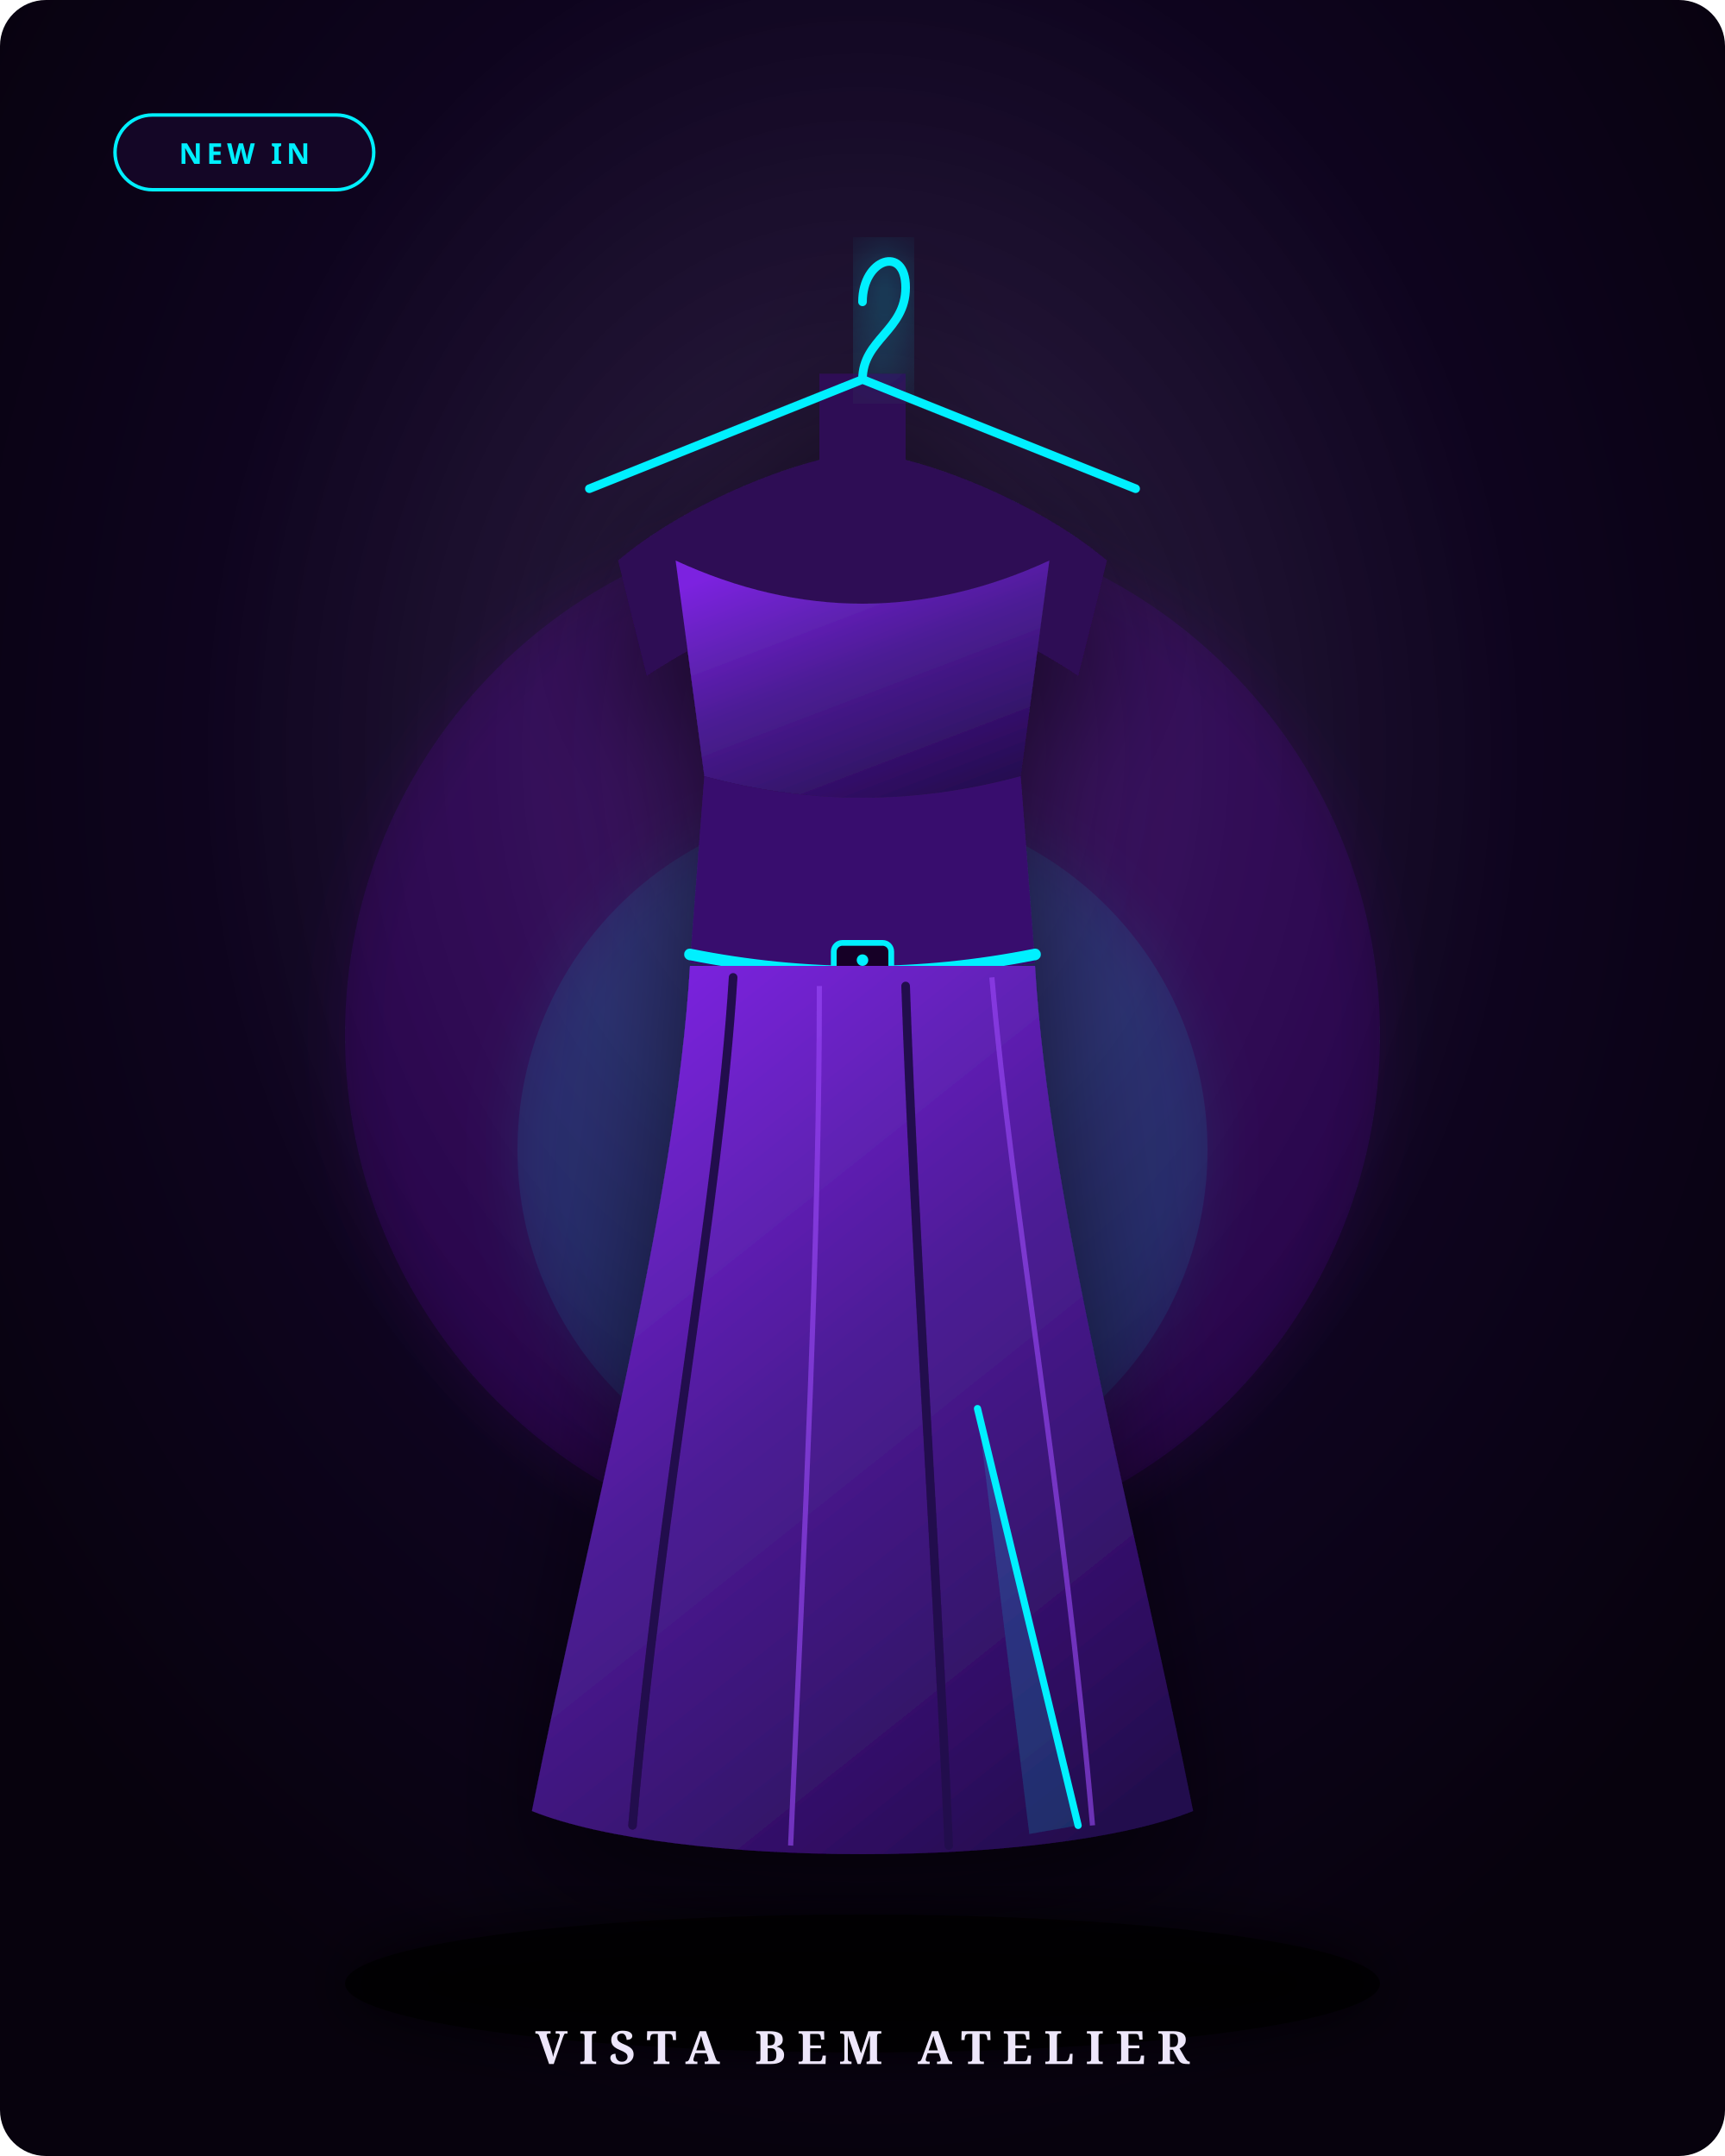
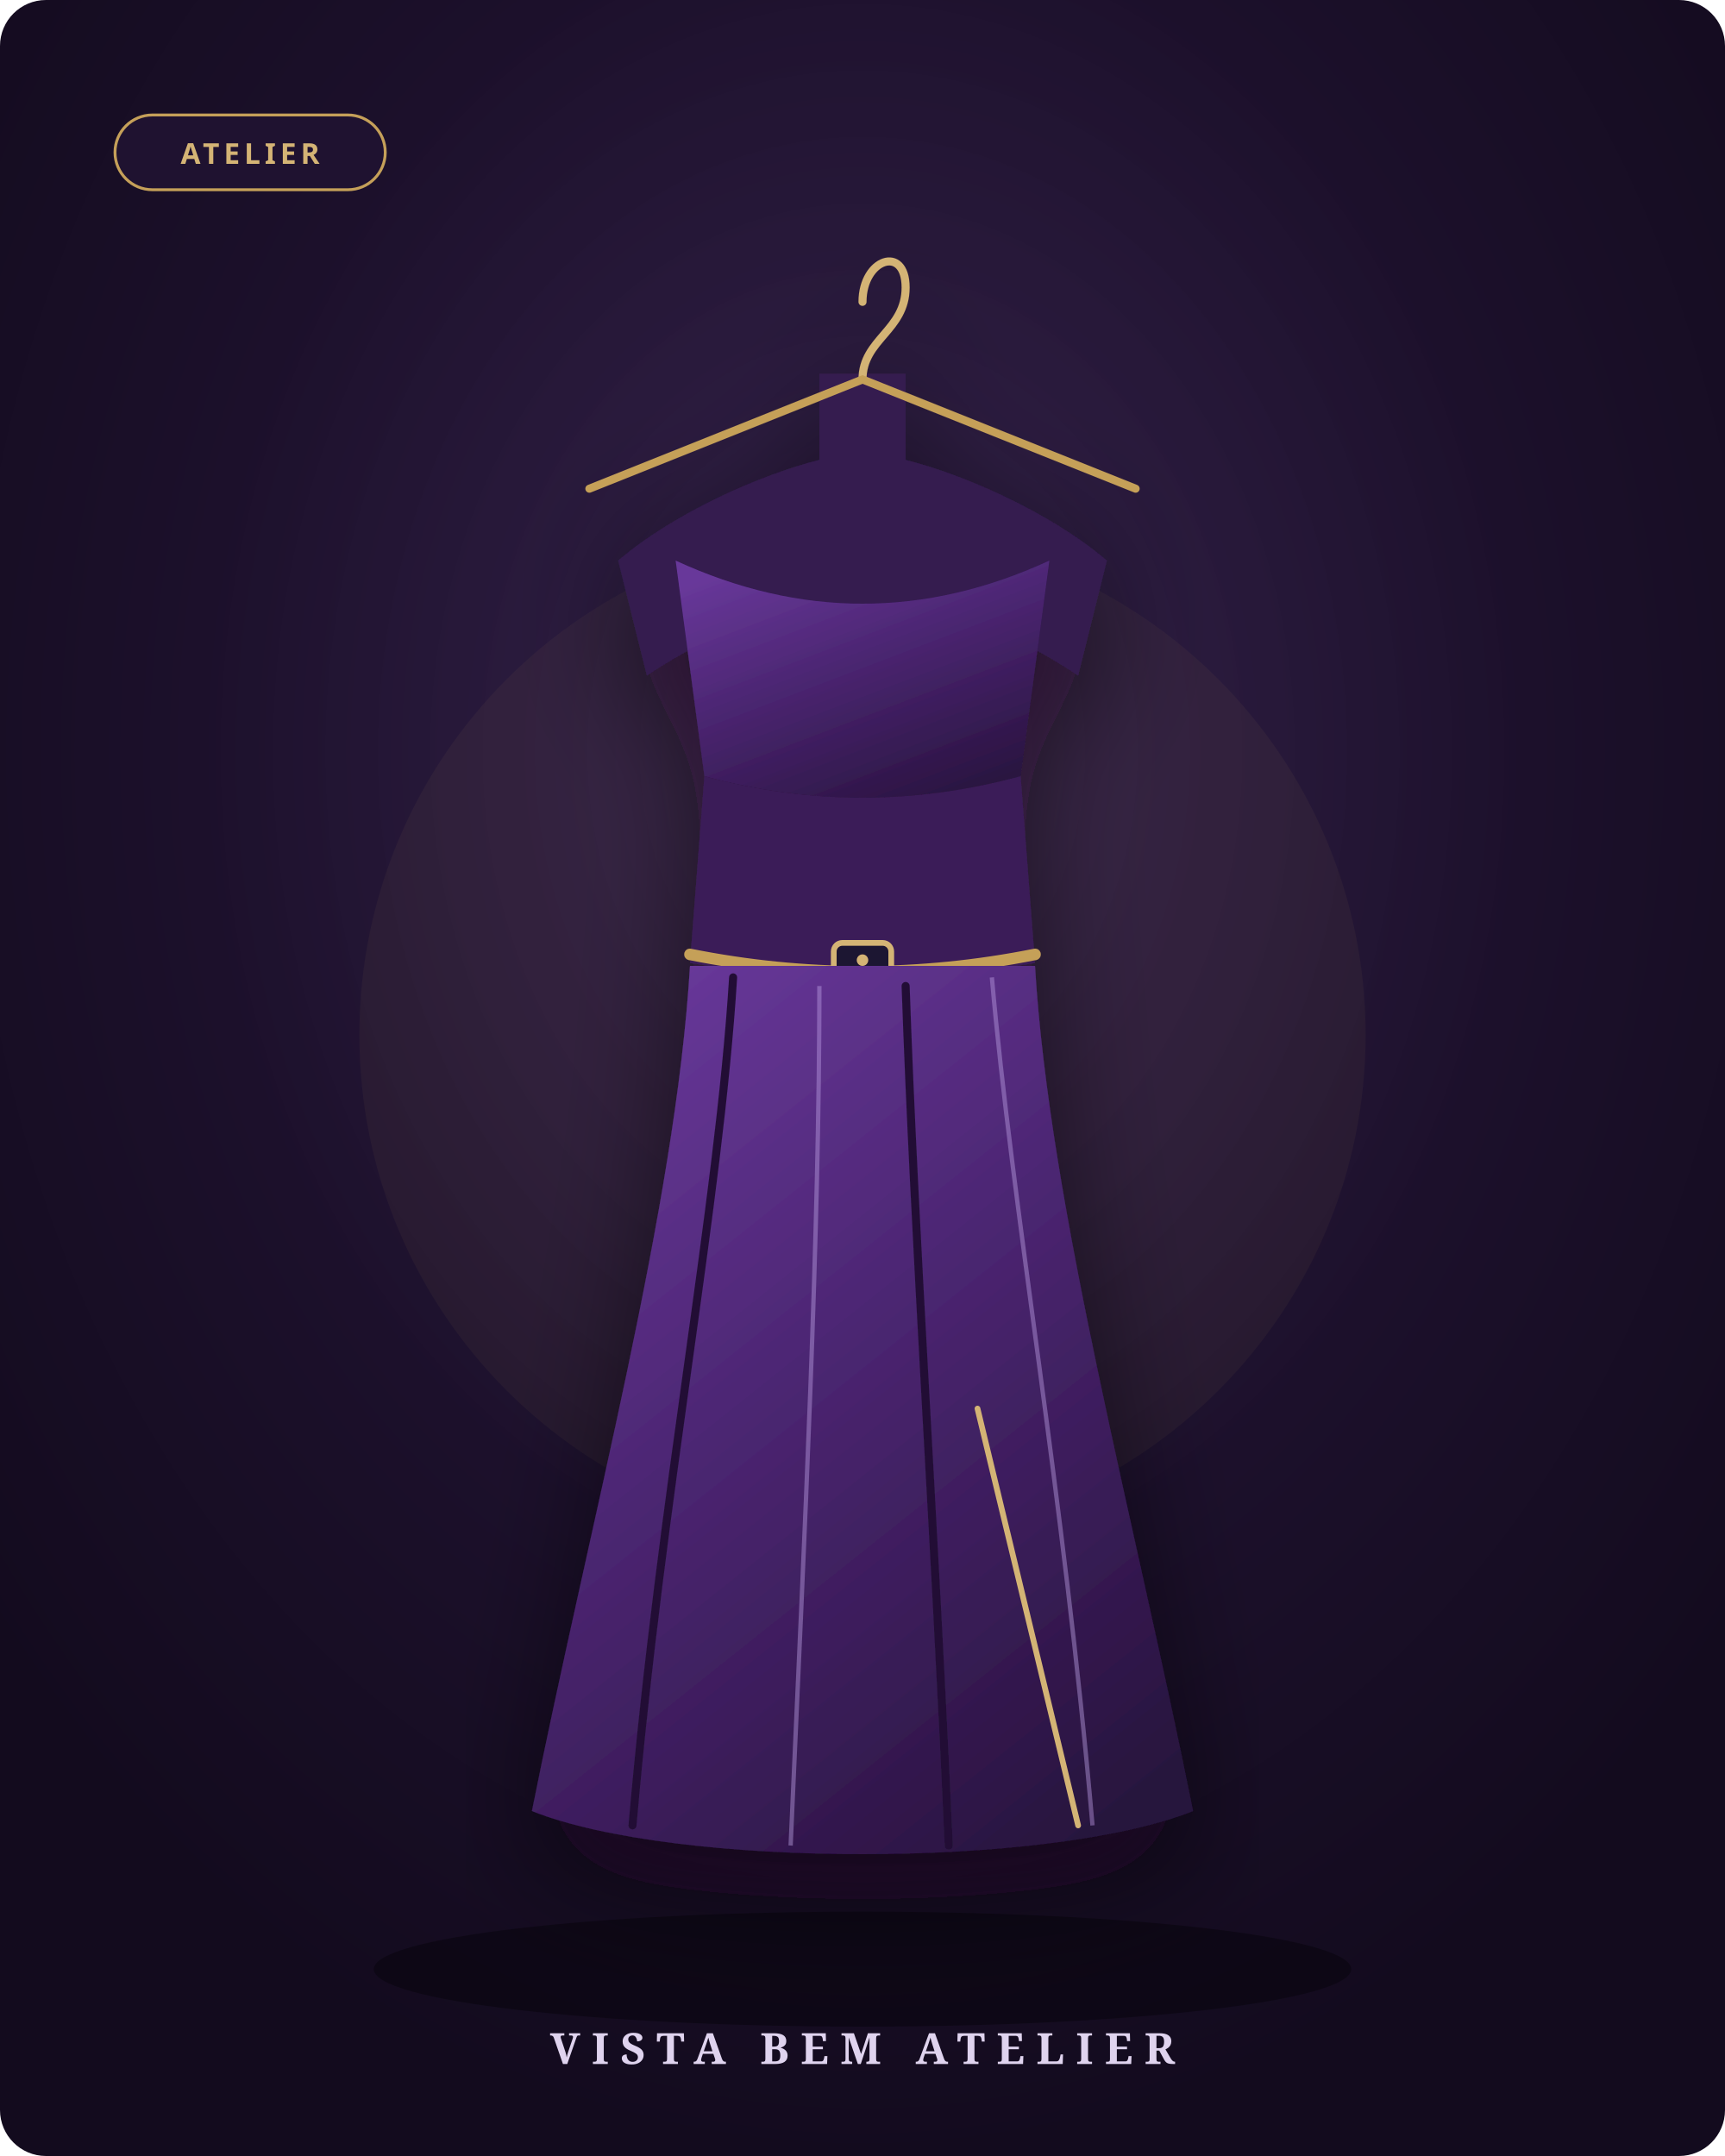
<svg xmlns="http://www.w3.org/2000/svg" viewBox="0 0 600 750" width="600" height="750" fill="none">
  <defs>
    <radialGradient id="studioLight" cx="50%" cy="35%" r="65%">
-       <stop offset="0%" stop-color="#1B0A33" stop-opacity="0.9" />
-       <stop offset="60%" stop-color="#0E041E" stop-opacity="1" />
-       <stop offset="100%" stop-color="#07020D" stop-opacity="1" />
+       <stop offset="0%" stop-color="#2D1945" stop-opacity="0.95" />
+       <stop offset="60%" stop-color="#1C102B" stop-opacity="1" />
+       <stop offset="100%" stop-color="#130B1E" stop-opacity="1" />
    </radialGradient>
    <linearGradient id="dressGrad" x1="20%" y1="0%" x2="80%" y2="100%">
-       <stop offset="0%" stop-color="#7C24E0" />
-       <stop offset="45%" stop-color="#4C1D95" />
-       <stop offset="100%" stop-color="#240A4E" />
+       <stop offset="0%" stop-color="#68389A" />
+       <stop offset="45%" stop-color="#4A2570" />
+       <stop offset="100%" stop-color="#28133E" />
    </linearGradient>
-     <linearGradient id="cyanAccent" x1="0%" y1="0%" x2="100%" y2="100%">
-       <stop offset="0%" stop-color="#00F0FF" />
-       <stop offset="100%" stop-color="#06B6D4" />
-     </linearGradient>
-     <filter id="glow" x="-20%" y="-20%" width="140%" height="140%">
-       <feGaussianBlur stdDeviation="10" result="blur" />
-       <feComposite in="SourceGraphic" in2="blur" operator="over" />
-     </filter>
    <filter id="dropShadow" x="-10%" y="-10%" width="120%" height="130%">
-       <feDropShadow dx="0" dy="18" stdDeviation="22" flood-color="#000000" flood-opacity="0.6" />
+       <feDropShadow dx="0" dy="16" stdDeviation="20" flood-color="#09040E" flood-opacity="0.55" />
    </filter>
  </defs>
  <rect width="600" height="750" rx="16" fill="url(#studioLight)" />
-   <circle cx="300" cy="360" r="180" fill="#7C24E0" fill-opacity="0.12" filter="url(#glow)" />
-   <circle cx="300" cy="400" r="120" fill="#00F0FF" fill-opacity="0.08" filter="url(#glow)" />
-   <ellipse cx="300" cy="690" rx="180" ry="24" fill="#000000" fill-opacity="0.75" filter="url(#glow)" />
+   <circle cx="300" cy="360" r="175" fill="#C5A059" fill-opacity="0.06" />
+   <ellipse cx="300" cy="685" rx="170" ry="20" fill="#09040E" fill-opacity="0.55" />
  <g transform="translate(40, 40)">
-     <rect width="90" height="26" rx="13" fill="#140626" stroke="#00F0FF" stroke-width="1.2" />
-     <text x="45" y="17" font-family="'Plus Jakarta Sans', sans-serif" font-size="10" font-weight="700" fill="#00F0FF" letter-spacing="1.5" text-anchor="middle">NEW IN</text>
+     <rect width="94" height="26" rx="13" fill="#1F1230" stroke="#C5A059" stroke-width="1" />
+     <text x="47" y="17" font-family="'Plus Jakarta Sans', sans-serif" font-size="10" font-weight="600" fill="#D4B475" letter-spacing="1.5" text-anchor="middle">ATELIER</text>
  </g>
  <g filter="url(#dropShadow)">
-     <path d="M 285,130 L 285,160 C 265,165 235,178 215,195 L 225,235 C 240,225 260,215 275,212 L 275,250 L 325,250 L 325,212 C 340,215 360,225 375,235 L 385,195 C 365,178 335,165 315,160 L 315,130 Z" fill="#2E1054" />
-     <path d="M 300,105 C 300,90 315,85 315,100 C 315,115 300,118 300,132" stroke="#00F0FF" stroke-width="3" stroke-linecap="round" fill="none" filter="url(#glow)" />
-     <path d="M 205,170 L 300,132 L 395,170" stroke="#00F0FF" stroke-width="3" stroke-linecap="round" fill="none" />
+     <path d="M 285,130 L 285,160 C 265,165 235,178 215,195 L 225,235 C 240,225 260,215 275,212 L 275,250 L 325,250 L 325,212 C 340,215 360,225 375,235 L 385,195 C 365,178 335,165 315,160 L 315,130 Z" fill="#341B50" />
+     <path d="M 300,105 C 300,90 315,85 315,100 C 315,115 300,118 300,132" stroke="#D4B475" stroke-width="2.8" stroke-linecap="round" fill="none" />
+     <path d="M 205,170 L 300,132 L 395,170" stroke="#C5A059" stroke-width="2.8" stroke-linecap="round" fill="none" />
    <path d="M 235,195 Q 300,225 365,195 L 355,270 Q 300,285 245,270 Z" fill="url(#dressGrad)" />
-     <path d="M 245,270 Q 300,285 355,270 L 360,335 Q 300,345 240,335 Z" fill="#380C6E" />
-     <path d="M 240,332 Q 300,344 360,332" stroke="#00F0FF" stroke-width="4" stroke-linecap="round" />
-     <rect x="290" y="328" width="20" height="12" rx="3" fill="#140626" stroke="#00F0FF" stroke-width="2" />
-     <circle cx="300" cy="334" r="2" fill="#00F0FF" />
+     <path d="M 245,270 Q 300,285 355,270 L 360,335 Q 300,345 240,335 Z" fill="#3B1C59" />
+     <path d="M 240,332 Q 300,344 360,332" stroke="#C5A059" stroke-width="4" stroke-linecap="round" />
+     <rect x="290" y="328" width="20" height="12" rx="3" fill="#1F1230" stroke="#D4B475" stroke-width="2" />
+     <circle cx="300" cy="334" r="2" fill="#D4B475" />
    <path d="M 240,336 C 235,420 205,530 185,630 C 235,650 365,650 415,630 C 395,530 365,420 360,336 Z" fill="url(#dressGrad)" />
-     <path d="M 255,340 C 250,420 230,520 220,635" stroke="#240A4E" stroke-width="3" stroke-linecap="round" />
-     <path d="M 285,343 C 285,430 280,530 275,642" stroke="#9B4AF8" stroke-width="1.8" stroke-opacity="0.6" />
-     <path d="M 315,343 C 318,430 325,530 330,642" stroke="#240A4E" stroke-width="3" stroke-linecap="round" />
-     <path d="M 345,340 C 352,420 370,520 380,635" stroke="#9B4AF8" stroke-width="1.8" stroke-opacity="0.6" />
-     <path d="M 340,490 L 375,635" stroke="#00F0FF" stroke-width="2.5" stroke-linecap="round" />
-     <polygon points="340,490 375,635 358,638" fill="rgba(0, 240, 255, 0.15)" />
+     <path d="M 255,340 C 250,420 230,520 220,635" stroke="#231036" stroke-width="2.8" stroke-linecap="round" />
+     <path d="M 285,343 C 285,430 280,530 275,642" stroke="#B89CE0" stroke-width="1.5" stroke-opacity="0.45" />
+     <path d="M 315,343 C 318,430 325,530 330,642" stroke="#231036" stroke-width="2.8" stroke-linecap="round" />
+     <path d="M 345,340 C 352,420 370,520 380,635" stroke="#B89CE0" stroke-width="1.5" stroke-opacity="0.45" />
+     <path d="M 340,490 L 375,635" stroke="#D4B475" stroke-width="2" stroke-linecap="round" />
  </g>
-   <text x="300" y="718" font-family="'Bodoni Moda', serif" font-size="16" font-weight="600" fill="#EDE6FA" letter-spacing="4" text-anchor="middle">VISTA BEM ATELIER</text>
+   <text x="300" y="718" font-family="'Bodoni Moda', Georgia, serif" font-size="15" font-weight="600" fill="#DFD3EE" letter-spacing="4" text-anchor="middle">VISTA BEM ATELIER</text>
</svg>
